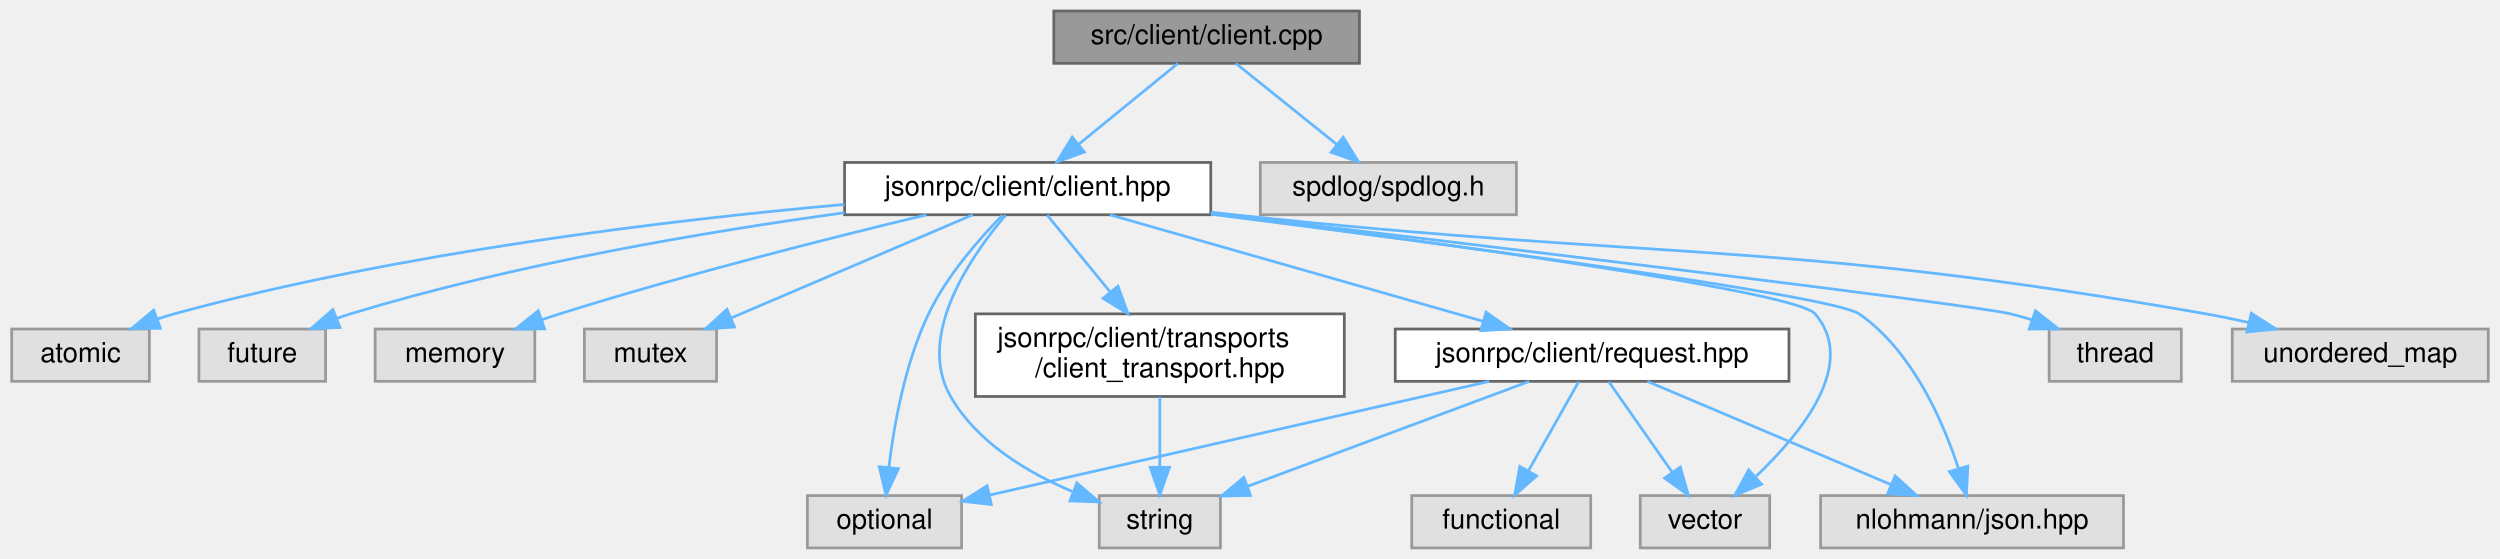
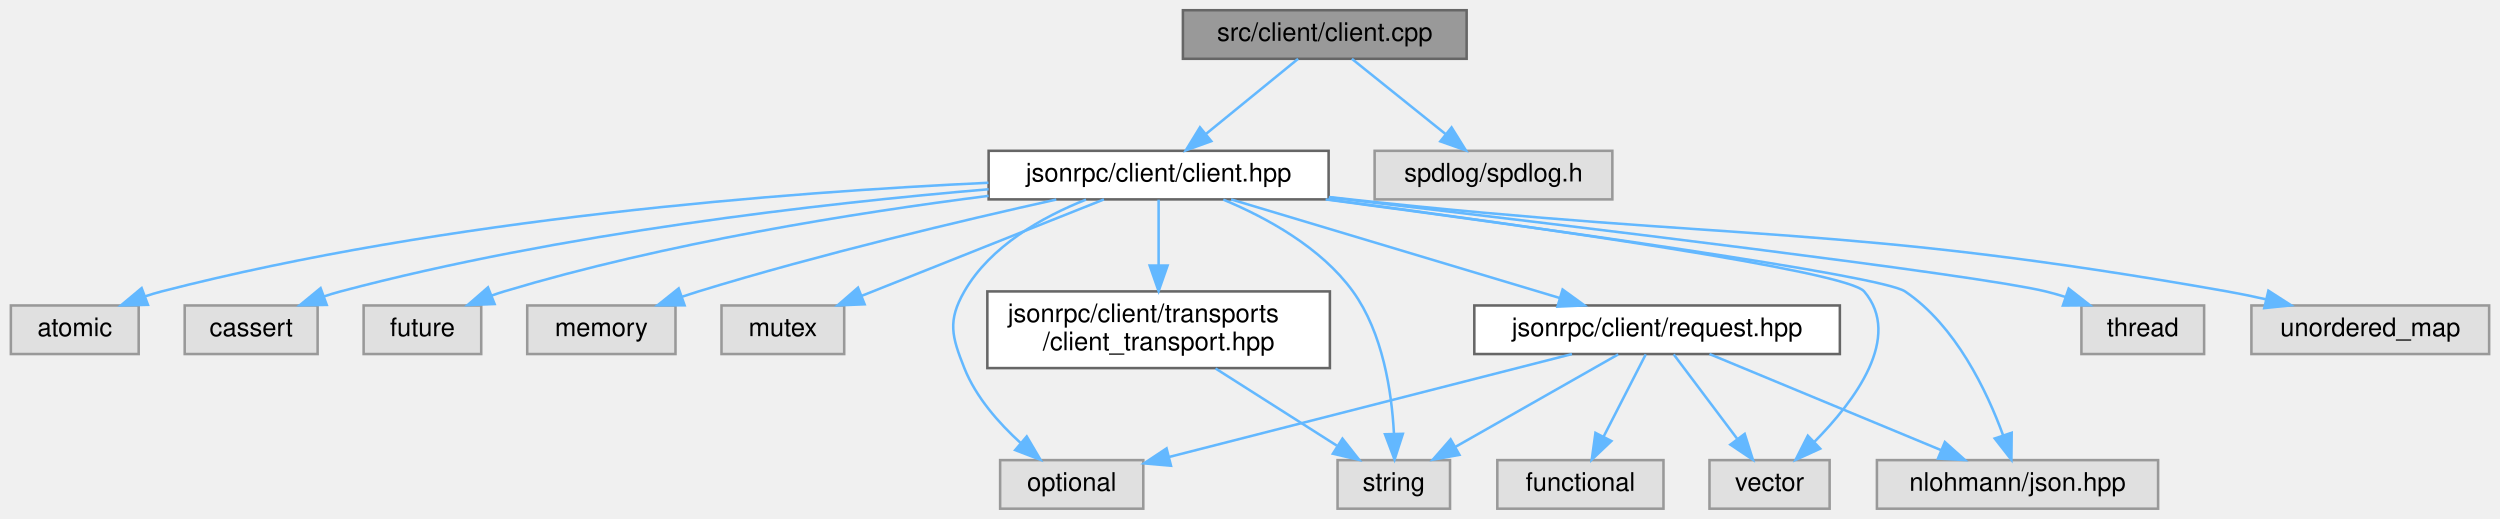
- <svg xmlns="http://www.w3.org/2000/svg" xmlns:xlink="http://www.w3.org/1999/xlink" width="908pt" height="203pt" viewBox="0.00 0.00 907.50 203.00">
+ <svg xmlns="http://www.w3.org/2000/svg" xmlns:xlink="http://www.w3.org/1999/xlink" width="978pt" height="203pt" viewBox="0.00 0.00 977.50 203.00">
  <g id="graph0" class="graph" transform="scale(1 1) rotate(0) translate(4 199)">
    <g id="Node000001" class="node">
      <g id="a_Node000001">
        <a xlink:title=" ">
-           <polygon fill="#999999" stroke="#666666" points="489.5,-195 378.5,-195 378.5,-176 489.5,-176 489.5,-195" />
-           <text text-anchor="middle" x="434" y="-183" font-family="Helvetica,sans-Serif" font-size="10.00">src/client/client.cpp</text>
+           <polygon fill="#999999" stroke="#666666" points="569.5,-195 458.5,-195 458.5,-176 569.5,-176 569.5,-195" />
+           <text text-anchor="middle" x="514" y="-183" font-family="Helvetica,sans-Serif" font-size="10.00">src/client/client.cpp</text>
        </a>
      </g>
    </g>
    <g id="Node000002" class="node">
      <g id="a_Node000002">
        <a xlink:href="client_8hpp.html" target="_top" xlink:title=" ">
-           <polygon fill="white" stroke="#666666" points="435.5,-140 302.5,-140 302.5,-121 435.5,-121 435.5,-140" />
-           <text text-anchor="middle" x="369" y="-128" font-family="Helvetica,sans-Serif" font-size="10.00">jsonrpc/client/client.hpp</text>
+           <polygon fill="white" stroke="#666666" points="515.5,-140 382.5,-140 382.5,-121 515.5,-121 515.5,-140" />
+           <text text-anchor="middle" x="449" y="-128" font-family="Helvetica,sans-Serif" font-size="10.00">jsonrpc/client/client.hpp</text>
        </a>
      </g>
    </g>
    <g id="edge1_Node000001_Node000002" class="edge">
      <g id="a_edge1_Node000001_Node000002">
        <a xlink:title=" ">
-           <path fill="none" stroke="#63b8ff" d="M423.56,-175.98C413.85,-168.07 399.18,-156.11 387.5,-146.58" />
-           <polygon fill="#63b8ff" stroke="#63b8ff" points="389.6,-143.78 379.63,-140.17 385.17,-149.2 389.6,-143.78" />
+           <path fill="none" stroke="#63b8ff" d="M503.56,-175.98C493.85,-168.07 479.18,-156.11 467.5,-146.58" />
+           <polygon fill="#63b8ff" stroke="#63b8ff" points="469.6,-143.78 459.63,-140.17 465.17,-149.2 469.6,-143.78" />
+         </a>
+       </g>
+     </g>
+     <g id="Node000017" class="node">
+       <g id="a_Node000017">
+         <a xlink:title=" ">
+           <polygon fill="#e0e0e0" stroke="#999999" points="626.5,-140 533.5,-140 533.5,-121 626.5,-121 626.5,-140" />
+           <text text-anchor="middle" x="580" y="-128" font-family="Helvetica,sans-Serif" font-size="10.00">spdlog/spdlog.h</text>
+         </a>
+       </g>
+     </g>
+     <g id="edge21_Node000001_Node000017" class="edge">
+       <g id="a_edge21_Node000001_Node000017">
+         <a xlink:title=" ">
+           <path fill="none" stroke="#63b8ff" d="M524.6,-175.98C534.46,-168.07 549.35,-156.11 561.22,-146.58" />
+           <polygon fill="#63b8ff" stroke="#63b8ff" points="563.6,-149.16 569.2,-140.17 559.21,-143.7 563.6,-149.16" />
+         </a>
+       </g>
+     </g>
+     <g id="Node000003" class="node">
+       <g id="a_Node000003">
+         <a xlink:title=" ">
+           <polygon fill="#e0e0e0" stroke="#999999" points="50,-79.5 0,-79.5 0,-60.5 50,-60.5 50,-79.5" />
+           <text text-anchor="middle" x="25" y="-67.5" font-family="Helvetica,sans-Serif" font-size="10.00">atomic</text>
+         </a>
+       </g>
+     </g>
+     <g id="edge2_Node000002_Node000003" class="edge">
+       <g id="a_edge2_Node000002_Node000003">
+         <a xlink:title=" ">
+           <path fill="none" stroke="#63b8ff" d="M382.43,-127.5C303.98,-123.86 170.2,-113.64 59,-85 56.84,-84.44 54.64,-83.78 52.44,-83.04" />
+           <polygon fill="#63b8ff" stroke="#63b8ff" points="53.63,-79.75 43.03,-79.51 51.16,-86.3 53.63,-79.75" />
+         </a>
+       </g>
+     </g>
+     <g id="Node000004" class="node">
+       <g id="a_Node000004">
+         <a xlink:title=" ">
+           <polygon fill="#e0e0e0" stroke="#999999" points="120,-79.5 68,-79.5 68,-60.5 120,-60.5 120,-79.5" />
+           <text text-anchor="middle" x="94" y="-67.5" font-family="Helvetica,sans-Serif" font-size="10.00">cassert</text>
+         </a>
+       </g>
+     </g>
+     <g id="edge3_Node000002_Node000004" class="edge">
+       <g id="a_edge3_Node000002_Node000004">
+         <a xlink:title=" ">
+           <path fill="none" stroke="#63b8ff" d="M382.5,-124.97C317.12,-119.42 214.93,-107.8 129,-85 126.84,-84.43 124.64,-83.76 122.44,-83.03" />
+           <polygon fill="#63b8ff" stroke="#63b8ff" points="123.57,-79.72 112.97,-79.56 121.16,-86.29 123.57,-79.72" />
+         </a>
+       </g>
+     </g>
+     <g id="Node000005" class="node">
+       <g id="a_Node000005">
+         <a xlink:title=" ">
+           <polygon fill="#e0e0e0" stroke="#999999" points="184,-79.5 138,-79.5 138,-60.5 184,-60.5 184,-79.5" />
+           <text text-anchor="middle" x="161" y="-67.5" font-family="Helvetica,sans-Serif" font-size="10.00">future</text>
+         </a>
+       </g>
+     </g>
+     <g id="edge4_Node000002_Node000005" class="edge">
+       <g id="a_edge4_Node000002_Node000005">
+         <a xlink:title=" ">
+           <path fill="none" stroke="#63b8ff" d="M382.49,-122.39C330.21,-115.74 255.96,-103.94 193,-85 191.36,-84.51 189.7,-83.95 188.03,-83.36" />
+           <polygon fill="#63b8ff" stroke="#63b8ff" points="189.24,-80.07 178.65,-79.63 186.65,-86.58 189.24,-80.07" />
+         </a>
+       </g>
+     </g>
+     <g id="Node000006" class="node">
+       <g id="a_Node000006">
+         <a xlink:title=" ">
+           <polygon fill="#e0e0e0" stroke="#999999" points="260,-79.5 202,-79.5 202,-60.5 260,-60.5 260,-79.5" />
+           <text text-anchor="middle" x="231" y="-67.5" font-family="Helvetica,sans-Serif" font-size="10.00">memory</text>
+         </a>
+       </g>
+     </g>
+     <g id="edge5_Node000002_Node000006" class="edge">
+       <g id="a_edge5_Node000002_Node000006">
+         <a xlink:title=" ">
+           <path fill="none" stroke="#63b8ff" d="M408.97,-120.94C372.27,-112.78 316.55,-99.59 269,-85 266.87,-84.35 264.69,-83.64 262.49,-82.9" />
+           <polygon fill="#63b8ff" stroke="#63b8ff" points="263.56,-79.57 252.96,-79.56 261.24,-86.17 263.56,-79.57" />
+         </a>
+       </g>
+     </g>
+     <g id="Node000007" class="node">
+       <g id="a_Node000007">
+         <a xlink:title=" ">
+           <polygon fill="#e0e0e0" stroke="#999999" points="326,-79.5 278,-79.5 278,-60.5 326,-60.5 326,-79.5" />
+           <text text-anchor="middle" x="302" y="-67.5" font-family="Helvetica,sans-Serif" font-size="10.00">mutex</text>
+         </a>
+       </g>
+     </g>
+     <g id="edge6_Node000002_Node000007" class="edge">
+       <g id="a_edge6_Node000002_Node000007">
+         <a xlink:title=" ">
+           <path fill="none" stroke="#63b8ff" d="M427.62,-120.99C402.69,-111.07 361.28,-94.59 332.86,-83.28" />
+           <polygon fill="#63b8ff" stroke="#63b8ff" points="333.99,-79.96 323.4,-79.52 331.4,-86.47 333.99,-79.96" />
+         </a>
+       </g>
+     </g>
+     <g id="Node000008" class="node">
+       <g id="a_Node000008">
+         <a xlink:title=" ">
+           <polygon fill="#e0e0e0" stroke="#999999" points="443,-19 387,-19 387,0 443,0 443,-19" />
+           <text text-anchor="middle" x="415" y="-7" font-family="Helvetica,sans-Serif" font-size="10.00">optional</text>
+         </a>
+       </g>
+     </g>
+     <g id="edge7_Node000002_Node000008" class="edge">
+       <g id="a_edge7_Node000002_Node000008">
+         <a xlink:title=" ">
+           <path fill="none" stroke="#63b8ff" d="M420.61,-120.92C403.54,-114.13 383.19,-102.77 373,-85 366.37,-73.43 368.08,-67.39 373,-55 377.52,-43.63 386.47,-33.48 394.96,-25.76" />
+           <polygon fill="#63b8ff" stroke="#63b8ff" points="397.41,-28.27 402.79,-19.14 392.89,-22.92 397.41,-28.27" />
+         </a>
+       </g>
+     </g>
+     <g id="Node000009" class="node">
+       <g id="a_Node000009">
+         <a xlink:title=" ">
+           <polygon fill="#e0e0e0" stroke="#999999" points="563,-19 519,-19 519,0 563,0 563,-19" />
+           <text text-anchor="middle" x="541" y="-7" font-family="Helvetica,sans-Serif" font-size="10.00">string</text>
+         </a>
+       </g>
+     </g>
+     <g id="edge8_Node000002_Node000009" class="edge">
+       <g id="a_edge8_Node000002_Node000009">
+         <a xlink:title=" ">
+           <path fill="none" stroke="#63b8ff" d="M474.31,-120.9C491.21,-113.86 512.54,-102.22 525,-85 536.73,-68.79 540.18,-45.72 541.05,-29.56" />
+           <polygon fill="#63b8ff" stroke="#63b8ff" points="544.55,-29.29 541.3,-19.21 537.56,-29.12 544.55,-29.29" />
+         </a>
+       </g>
+     </g>
+     <g id="Node000010" class="node">
+       <g id="a_Node000010">
+         <a xlink:title=" ">
+           <polygon fill="#e0e0e0" stroke="#999999" points="858,-79.5 810,-79.5 810,-60.5 858,-60.5 858,-79.5" />
+           <text text-anchor="middle" x="834" y="-67.5" font-family="Helvetica,sans-Serif" font-size="10.00">thread</text>
+         </a>
+       </g>
+     </g>
+     <g id="edge9_Node000002_Node000010" class="edge">
+       <g id="a_edge9_Node000002_Node000010">
+         <a xlink:title=" ">
+           <path fill="none" stroke="#63b8ff" d="M515.57,-121.78C608.69,-110.86 769.45,-91.5 796,-85 798.51,-84.39 801.08,-83.66 803.65,-82.86" />
+           <polygon fill="#63b8ff" stroke="#63b8ff" points="805.02,-86.1 813.36,-79.56 802.76,-79.47 805.02,-86.1" />
+         </a>
+       </g>
+     </g>
+     <g id="Node000011" class="node">
+       <g id="a_Node000011">
+         <a xlink:title=" ">
+           <polygon fill="#e0e0e0" stroke="#999999" points="969.5,-79.5 876.5,-79.5 876.5,-60.5 969.5,-60.5 969.5,-79.5" />
+           <text text-anchor="middle" x="923" y="-67.5" font-family="Helvetica,sans-Serif" font-size="10.00">unordered_map</text>
+         </a>
+       </g>
+     </g>
+     <g id="edge10_Node000002_Node000011" class="edge">
+       <g id="a_edge10_Node000002_Node000011">
+         <a xlink:title=" ">
+           <path fill="none" stroke="#63b8ff" d="M515.65,-121.92C518.47,-121.61 521.26,-121.3 524,-121 676.38,-104.37 716.05,-111.65 867,-85 871.99,-84.12 877.2,-83.04 882.34,-81.87" />
+           <polygon fill="#63b8ff" stroke="#63b8ff" points="883.15,-85.28 892.06,-79.56 881.53,-78.47 883.15,-85.28" />
+         </a>
+       </g>
+     </g>
+     <g id="Node000012" class="node">
+       <g id="a_Node000012">
+         <a xlink:title=" ">
+           <polygon fill="#e0e0e0" stroke="#999999" points="711.5,-19 664.5,-19 664.5,0 711.5,0 711.5,-19" />
+           <text text-anchor="middle" x="688" y="-7" font-family="Helvetica,sans-Serif" font-size="10.00">vector</text>
+         </a>
+       </g>
+     </g>
+     <g id="edge11_Node000002_Node000012" class="edge">
+       <g id="a_edge11_Node000002_Node000012">
+         <a xlink:title=" ">
+           <path fill="none" stroke="#63b8ff" d="M515.42,-120.97C594.9,-110.45 718.2,-92.98 725,-85 740.13,-67.24 721.42,-42.22 705.57,-26.18" />
+           <polygon fill="#63b8ff" stroke="#63b8ff" points="707.81,-23.49 698.17,-19.1 702.97,-28.55 707.81,-23.49" />
+         </a>
+       </g>
+     </g>
+     <g id="Node000013" class="node">
+       <g id="a_Node000013">
+         <a xlink:title=" ">
+           <polygon fill="#e0e0e0" stroke="#999999" points="840,-19 730,-19 730,0 840,0 840,-19" />
+           <text text-anchor="middle" x="785" y="-7" font-family="Helvetica,sans-Serif" font-size="10.00">nlohmann/json.hpp</text>
+         </a>
+       </g>
+     </g>
+     <g id="edge12_Node000002_Node000013" class="edge">
+       <g id="a_edge12_Node000002_Node000013">
+         <a xlink:title=" ">
+           <path fill="none" stroke="#63b8ff" d="M514.34,-120.98C597.52,-109.93 731.67,-91.31 741,-85 760.79,-71.63 772.97,-46.13 779.36,-28.72" />
+           <polygon fill="#63b8ff" stroke="#63b8ff" points="782.72,-29.71 782.61,-19.11 776.09,-27.47 782.72,-29.71" />
+         </a>
+       </g>
+     </g>
+     <g id="Node000014" class="node">
+       <g id="a_Node000014">
+         <a xlink:href="client_2request_8hpp.html" target="_top" xlink:title=" ">
+           <polygon fill="white" stroke="#666666" points="715.5,-79.5 572.5,-79.5 572.5,-60.5 715.5,-60.5 715.5,-79.5" />
+           <text text-anchor="middle" x="644" y="-67.5" font-family="Helvetica,sans-Serif" font-size="10.00">jsonrpc/client/request.hpp</text>
+         </a>
+       </g>
+     </g>
+     <g id="edge13_Node000002_Node000014" class="edge">
+       <g id="a_edge13_Node000002_Node000014">
+         <a xlink:title=" ">
+           <path fill="none" stroke="#63b8ff" d="M477.35,-120.99C511.29,-110.81 568.26,-93.72 605.99,-82.4" />
+           <polygon fill="#63b8ff" stroke="#63b8ff" points="607.04,-85.74 615.61,-79.52 605.03,-79.04 607.04,-85.74" />
        </a>
      </g>
    </g>
    <g id="Node000016" class="node">
      <g id="a_Node000016">
-         <a xlink:title=" ">
-           <polygon fill="#e0e0e0" stroke="#999999" points="546.5,-140 453.5,-140 453.5,-121 546.5,-121 546.5,-140" />
-           <text text-anchor="middle" x="500" y="-128" font-family="Helvetica,sans-Serif" font-size="10.00">spdlog/spdlog.h</text>
-         </a>
-       </g>
-     </g>
-     <g id="edge20_Node000001_Node000016" class="edge">
-       <g id="a_edge20_Node000001_Node000016">
-         <a xlink:title=" ">
-           <path fill="none" stroke="#63b8ff" d="M444.6,-175.98C454.46,-168.07 469.35,-156.11 481.22,-146.58" />
-           <polygon fill="#63b8ff" stroke="#63b8ff" points="483.6,-149.16 489.2,-140.17 479.21,-143.7 483.6,-149.16" />
-         </a>
-       </g>
-     </g>
-     <g id="Node000003" class="node">
-       <g id="a_Node000003">
-         <a xlink:title=" ">
-           <polygon fill="#e0e0e0" stroke="#999999" points="50,-79.5 0,-79.5 0,-60.5 50,-60.5 50,-79.5" />
-           <text text-anchor="middle" x="25" y="-67.5" font-family="Helvetica,sans-Serif" font-size="10.00">atomic</text>
-         </a>
-       </g>
-     </g>
-     <g id="edge2_Node000002_Node000003" class="edge">
-       <g id="a_edge2_Node000002_Node000003">
-         <a xlink:title=" ">
-           <path fill="none" stroke="#63b8ff" d="M302.42,-124.74C238.97,-119.09 141.22,-107.45 59,-85 57.06,-84.47 55.08,-83.86 53.11,-83.19" />
-           <polygon fill="#63b8ff" stroke="#63b8ff" points="54.01,-79.79 43.42,-79.55 51.55,-86.35 54.01,-79.79" />
-         </a>
-       </g>
-     </g>
-     <g id="Node000004" class="node">
-       <g id="a_Node000004">
-         <a xlink:title=" ">
-           <polygon fill="#e0e0e0" stroke="#999999" points="114,-79.5 68,-79.5 68,-60.5 114,-60.5 114,-79.5" />
-           <text text-anchor="middle" x="91" y="-67.5" font-family="Helvetica,sans-Serif" font-size="10.00">future</text>
-         </a>
-       </g>
-     </g>
-     <g id="edge3_Node000002_Node000004" class="edge">
-       <g id="a_edge3_Node000002_Node000004">
-         <a xlink:title=" ">
-           <path fill="none" stroke="#63b8ff" d="M302.49,-121.75C252.42,-114.89 182.47,-103.12 123,-85 121.36,-84.5 119.7,-83.94 118.04,-83.34" />
-           <polygon fill="#63b8ff" stroke="#63b8ff" points="119.25,-80.06 108.66,-79.6 116.65,-86.56 119.25,-80.06" />
-         </a>
-       </g>
-     </g>
-     <g id="Node000005" class="node">
-       <g id="a_Node000005">
-         <a xlink:title=" ">
-           <polygon fill="#e0e0e0" stroke="#999999" points="190,-79.5 132,-79.5 132,-60.5 190,-60.5 190,-79.5" />
-           <text text-anchor="middle" x="161" y="-67.5" font-family="Helvetica,sans-Serif" font-size="10.00">memory</text>
-         </a>
-       </g>
-     </g>
-     <g id="edge4_Node000002_Node000005" class="edge">
-       <g id="a_edge4_Node000002_Node000005">
-         <a xlink:title=" ">
-           <path fill="none" stroke="#63b8ff" d="M332.23,-120.97C297.6,-112.67 244.4,-99.27 199,-85 196.87,-84.33 194.69,-83.61 192.5,-82.87" />
-           <polygon fill="#63b8ff" stroke="#63b8ff" points="193.57,-79.54 182.98,-79.51 191.24,-86.14 193.57,-79.54" />
-         </a>
-       </g>
-     </g>
-     <g id="Node000006" class="node">
-       <g id="a_Node000006">
-         <a xlink:title=" ">
-           <polygon fill="#e0e0e0" stroke="#999999" points="256,-79.5 208,-79.5 208,-60.5 256,-60.5 256,-79.5" />
-           <text text-anchor="middle" x="232" y="-67.5" font-family="Helvetica,sans-Serif" font-size="10.00">mutex</text>
-         </a>
-       </g>
-     </g>
-     <g id="edge5_Node000002_Node000006" class="edge">
-       <g id="a_edge5_Node000002_Node000006">
-         <a xlink:title=" ">
-           <path fill="none" stroke="#63b8ff" d="M349.08,-120.99C326.05,-111.16 287.92,-94.88 261.46,-83.58" />
-           <polygon fill="#63b8ff" stroke="#63b8ff" points="262.52,-80.22 251.95,-79.52 259.77,-86.66 262.52,-80.22" />
-         </a>
-       </g>
-     </g>
-     <g id="Node000007" class="node">
-       <g id="a_Node000007">
-         <a xlink:title=" ">
-           <polygon fill="#e0e0e0" stroke="#999999" points="345,-19 289,-19 289,0 345,0 345,-19" />
-           <text text-anchor="middle" x="317" y="-7" font-family="Helvetica,sans-Serif" font-size="10.00">optional</text>
-         </a>
-       </g>
-     </g>
-     <g id="edge6_Node000002_Node000007" class="edge">
-       <g id="a_edge6_Node000002_Node000007">
-         <a xlink:title=" ">
-           <path fill="none" stroke="#63b8ff" d="M359.87,-120.84C351.59,-112.45 339.69,-98.99 333,-85 324.46,-67.14 320.44,-44.69 318.57,-29.13" />
-           <polygon fill="#63b8ff" stroke="#63b8ff" points="322.05,-28.78 317.55,-19.18 315.09,-29.49 322.05,-28.78" />
-         </a>
-       </g>
-     </g>
-     <g id="Node000008" class="node">
-       <g id="a_Node000008">
-         <a xlink:title=" ">
-           <polygon fill="#e0e0e0" stroke="#999999" points="439,-19 395,-19 395,0 439,0 439,-19" />
-           <text text-anchor="middle" x="417" y="-7" font-family="Helvetica,sans-Serif" font-size="10.00">string</text>
-         </a>
-       </g>
-     </g>
-     <g id="edge7_Node000002_Node000008" class="edge">
-       <g id="a_edge7_Node000002_Node000008">
-         <a xlink:title=" ">
-           <path fill="none" stroke="#63b8ff" d="M361,-120.84C348.79,-106.52 328.22,-77.3 341,-55 350.51,-38.41 368.86,-27.41 385.15,-20.5" />
-           <polygon fill="#63b8ff" stroke="#63b8ff" points="386.87,-23.59 394.93,-16.71 384.34,-17.06 386.87,-23.59" />
-         </a>
-       </g>
-     </g>
-     <g id="Node000009" class="node">
-       <g id="a_Node000009">
-         <a xlink:title=" ">
-           <polygon fill="#e0e0e0" stroke="#999999" points="788,-79.5 740,-79.5 740,-60.5 788,-60.5 788,-79.5" />
-           <text text-anchor="middle" x="764" y="-67.5" font-family="Helvetica,sans-Serif" font-size="10.00">thread</text>
-         </a>
-       </g>
-     </g>
-     <g id="edge8_Node000002_Node000009" class="edge">
-       <g id="a_edge8_Node000002_Node000009">
-         <a xlink:title=" ">
-           <path fill="none" stroke="#63b8ff" d="M435.74,-121.58C535.17,-109.72 712.1,-88.38 726,-85 728.51,-84.39 731.08,-83.67 733.65,-82.87" />
-           <polygon fill="#63b8ff" stroke="#63b8ff" points="735.02,-86.11 743.36,-79.58 732.77,-79.48 735.02,-86.11" />
-         </a>
-       </g>
-     </g>
-     <g id="Node000010" class="node">
-       <g id="a_Node000010">
-         <a xlink:title=" ">
-           <polygon fill="#e0e0e0" stroke="#999999" points="899.5,-79.5 806.5,-79.5 806.5,-60.5 899.5,-60.5 899.5,-79.5" />
-           <text text-anchor="middle" x="853" y="-67.5" font-family="Helvetica,sans-Serif" font-size="10.00">unordered_map</text>
-         </a>
-       </g>
-     </g>
-     <g id="edge9_Node000002_Node000010" class="edge">
-       <g id="a_edge9_Node000002_Node000010">
-         <a xlink:title=" ">
-           <path fill="none" stroke="#63b8ff" d="M435.65,-121.91C438.47,-121.6 441.26,-121.29 444,-121 600.8,-104.12 641.66,-112.19 797,-85 802.05,-84.12 807.32,-83.02 812.52,-81.85" />
-           <polygon fill="#63b8ff" stroke="#63b8ff" points="813.44,-85.22 822.36,-79.5 811.82,-78.42 813.44,-85.22" />
-         </a>
-       </g>
-     </g>
-     <g id="Node000011" class="node">
-       <g id="a_Node000011">
-         <a xlink:title=" ">
-           <polygon fill="#e0e0e0" stroke="#999999" points="638.5,-19 591.5,-19 591.5,0 638.5,0 638.5,-19" />
-           <text text-anchor="middle" x="615" y="-7" font-family="Helvetica,sans-Serif" font-size="10.00">vector</text>
-         </a>
-       </g>
-     </g>
-     <g id="edge10_Node000002_Node000011" class="edge">
-       <g id="a_edge10_Node000002_Node000011">
-         <a xlink:title=" ">
-           <path fill="none" stroke="#63b8ff" d="M435.69,-121.33C517.95,-110.93 647.88,-93.31 655,-85 670.43,-66.99 650.45,-42.04 633.61,-26.08" />
-           <polygon fill="#63b8ff" stroke="#63b8ff" points="635.55,-23.11 625.77,-19.04 630.87,-28.32 635.55,-23.11" />
-         </a>
-       </g>
-     </g>
-     <g id="Node000012" class="node">
-       <g id="a_Node000012">
-         <a xlink:title=" ">
-           <polygon fill="#e0e0e0" stroke="#999999" points="767,-19 657,-19 657,0 767,0 767,-19" />
-           <text text-anchor="middle" x="712" y="-7" font-family="Helvetica,sans-Serif" font-size="10.00">nlohmann/json.hpp</text>
-         </a>
-       </g>
-     </g>
-     <g id="edge11_Node000002_Node000012" class="edge">
-       <g id="a_edge11_Node000002_Node000012">
-         <a xlink:title=" ">
-           <path fill="none" stroke="#63b8ff" d="M435.51,-121.22C521.48,-110.3 661.4,-91.67 671,-85 690.28,-71.61 701.43,-46.11 707.11,-28.72" />
-           <polygon fill="#63b8ff" stroke="#63b8ff" points="710.47,-29.69 709.96,-19.11 703.76,-27.7 710.47,-29.69" />
-         </a>
-       </g>
-     </g>
-     <g id="Node000013" class="node">
-       <g id="a_Node000013">
-         <a xlink:href="client_2request_8hpp.html" target="_top" xlink:title=" ">
-           <polygon fill="white" stroke="#666666" points="645.5,-79.5 502.5,-79.5 502.5,-60.5 645.5,-60.5 645.5,-79.5" />
-           <text text-anchor="middle" x="574" y="-67.5" font-family="Helvetica,sans-Serif" font-size="10.00">jsonrpc/client/request.hpp</text>
-         </a>
-       </g>
-     </g>
-     <g id="edge12_Node000002_Node000013" class="edge">
-       <g id="a_edge12_Node000002_Node000013">
-         <a xlink:title=" ">
-           <path fill="none" stroke="#63b8ff" d="M398.81,-120.99C434.56,-110.79 494.63,-93.65 534.29,-82.33" />
-           <polygon fill="#63b8ff" stroke="#63b8ff" points="535.5,-85.63 544.16,-79.52 533.58,-78.9 535.5,-85.63" />
+         <a xlink:href="client__transport_8hpp.html" target="_top" xlink:title=" ">
+           <polygon fill="white" stroke="#666666" points="516,-85 382,-85 382,-55 516,-55 516,-85" />
+           <text text-anchor="start" x="390" y="-73" font-family="Helvetica,sans-Serif" font-size="10.00">jsonrpc/client/transports</text>
+           <text text-anchor="middle" x="449" y="-62" font-family="Helvetica,sans-Serif" font-size="10.00">/client_transport.hpp</text>
+         </a>
+       </g>
+     </g>
+     <g id="edge19_Node000002_Node000016" class="edge">
+       <g id="a_edge19_Node000002_Node000016">
+         <a xlink:title=" ">
+           <path fill="none" stroke="#63b8ff" d="M449,-120.87C449,-114.11 449,-104.35 449,-95.26" />
+           <polygon fill="#63b8ff" stroke="#63b8ff" points="452.5,-95.11 449,-85.11 445.5,-95.11 452.5,-95.11" />
+         </a>
+       </g>
+     </g>
+     <g id="edge15_Node000014_Node000008" class="edge">
+       <g id="a_edge15_Node000014_Node000008">
+         <a xlink:title=" ">
+           <path fill="none" stroke="#63b8ff" d="M610.7,-60.49C568.81,-49.79 497.04,-31.46 453.04,-20.22" />
+           <polygon fill="#63b8ff" stroke="#63b8ff" points="453.84,-16.81 443.28,-17.73 452.11,-23.59 453.84,-16.81" />
+         </a>
+       </g>
+     </g>
+     <g id="edge16_Node000014_Node000009" class="edge">
+       <g id="a_edge16_Node000014_Node000009">
+         <a xlink:title=" ">
+           <path fill="none" stroke="#63b8ff" d="M628.8,-60.37C611.99,-50.82 584.68,-35.31 564.98,-24.12" />
+           <polygon fill="#63b8ff" stroke="#63b8ff" points="566.68,-21.06 556.26,-19.17 563.23,-27.15 566.68,-21.06" />
+         </a>
+       </g>
+     </g>
+     <g id="edge17_Node000014_Node000012" class="edge">
+       <g id="a_edge17_Node000014_Node000012">
+         <a xlink:title=" ">
+           <path fill="none" stroke="#63b8ff" d="M650.49,-60.37C656.99,-51.73 667.16,-38.2 675.28,-27.42" />
+           <polygon fill="#63b8ff" stroke="#63b8ff" points="678.27,-29.26 681.48,-19.17 672.67,-25.06 678.27,-29.26" />
+         </a>
+       </g>
+     </g>
+     <g id="edge18_Node000014_Node000013" class="edge">
+       <g id="a_edge18_Node000014_Node000013">
+         <a xlink:title=" ">
+           <path fill="none" stroke="#63b8ff" d="M664.5,-60.49C688.31,-50.62 727.79,-34.23 755.04,-22.93" />
+           <polygon fill="#63b8ff" stroke="#63b8ff" points="756.58,-26.08 764.47,-19.02 753.89,-19.62 756.58,-26.08" />
        </a>
      </g>
    </g>
    <g id="Node000015" class="node">
      <g id="a_Node000015">
-         <a xlink:href="client__transport_8hpp.html" target="_top" xlink:title=" ">
-           <polygon fill="white" stroke="#666666" points="484,-85 350,-85 350,-55 484,-55 484,-85" />
-           <text text-anchor="start" x="358" y="-73" font-family="Helvetica,sans-Serif" font-size="10.00">jsonrpc/client/transports</text>
-           <text text-anchor="middle" x="417" y="-62" font-family="Helvetica,sans-Serif" font-size="10.00">/client_transport.hpp</text>
-         </a>
-       </g>
-     </g>
-     <g id="edge18_Node000002_Node000015" class="edge">
-       <g id="a_edge18_Node000002_Node000015">
-         <a xlink:title=" ">
-           <path fill="none" stroke="#63b8ff" d="M376.08,-120.87C382.11,-113.52 391.04,-102.63 399.02,-92.91" />
-           <polygon fill="#63b8ff" stroke="#63b8ff" points="401.78,-95.07 405.42,-85.11 396.37,-90.63 401.78,-95.07" />
-         </a>
-       </g>
-     </g>
-     <g id="edge14_Node000013_Node000007" class="edge">
-       <g id="a_edge14_Node000013_Node000007">
-         <a xlink:title=" ">
-           <path fill="none" stroke="#63b8ff" d="M536.63,-60.49C488.15,-49.46 404.02,-30.31 355.16,-19.19" />
-           <polygon fill="#63b8ff" stroke="#63b8ff" points="355.82,-15.75 345.29,-16.94 354.27,-22.57 355.82,-15.75" />
-         </a>
-       </g>
-     </g>
-     <g id="edge15_Node000013_Node000008" class="edge">
-       <g id="a_edge15_Node000013_Node000008">
-         <a xlink:title=" ">
-           <path fill="none" stroke="#63b8ff" d="M551.17,-60.49C524.28,-50.47 479.42,-33.76 449.05,-22.44" />
-           <polygon fill="#63b8ff" stroke="#63b8ff" points="449.94,-19.04 439.35,-18.83 447.5,-25.6 449.94,-19.04" />
-         </a>
-       </g>
-     </g>
-     <g id="edge16_Node000013_Node000011" class="edge">
-       <g id="a_edge16_Node000013_Node000011">
-         <a xlink:title=" ">
-           <path fill="none" stroke="#63b8ff" d="M580.05,-60.37C586.11,-51.73 595.59,-38.2 603.14,-27.42" />
-           <polygon fill="#63b8ff" stroke="#63b8ff" points="606.05,-29.37 608.93,-19.17 600.32,-25.35 606.05,-29.37" />
-         </a>
-       </g>
-     </g>
-     <g id="edge17_Node000013_Node000012" class="edge">
-       <g id="a_edge17_Node000013_Node000012">
-         <a xlink:title=" ">
-           <path fill="none" stroke="#63b8ff" d="M594.07,-60.49C617.37,-50.62 656.01,-34.23 682.68,-22.93" />
-           <polygon fill="#63b8ff" stroke="#63b8ff" points="684.07,-26.14 691.91,-19.02 681.34,-19.7 684.07,-26.14" />
-         </a>
-       </g>
-     </g>
-     <g id="Node000014" class="node">
-       <g id="a_Node000014">
-         <a xlink:title=" ">
-           <polygon fill="#e0e0e0" stroke="#999999" points="573.5,-19 508.5,-19 508.5,0 573.5,0 573.5,-19" />
-           <text text-anchor="middle" x="541" y="-7" font-family="Helvetica,sans-Serif" font-size="10.00">functional</text>
-         </a>
-       </g>
-     </g>
-     <g id="edge13_Node000013_Node000014" class="edge">
-       <g id="a_edge13_Node000013_Node000014">
-         <a xlink:title=" ">
-           <path fill="none" stroke="#63b8ff" d="M569.13,-60.37C564.35,-51.9 556.93,-38.74 550.91,-28.07" />
-           <polygon fill="#63b8ff" stroke="#63b8ff" points="553.85,-26.16 545.89,-19.17 547.75,-29.6 553.85,-26.16" />
-         </a>
-       </g>
-     </g>
-     <g id="edge19_Node000015_Node000008" class="edge">
-       <g id="a_edge19_Node000015_Node000008">
-         <a xlink:title=" ">
-           <path fill="none" stroke="#63b8ff" d="M417,-54.84C417,-47.21 417,-37.7 417,-29.45" />
-           <polygon fill="#63b8ff" stroke="#63b8ff" points="420.5,-29.27 417,-19.27 413.5,-29.27 420.5,-29.27" />
+         <a xlink:title=" ">
+           <polygon fill="#e0e0e0" stroke="#999999" points="646.5,-19 581.5,-19 581.5,0 646.5,0 646.5,-19" />
+           <text text-anchor="middle" x="614" y="-7" font-family="Helvetica,sans-Serif" font-size="10.00">functional</text>
+         </a>
+       </g>
+     </g>
+     <g id="edge14_Node000014_Node000015" class="edge">
+       <g id="a_edge14_Node000014_Node000015">
+         <a xlink:title=" ">
+           <path fill="none" stroke="#63b8ff" d="M639.57,-60.37C635.23,-51.9 628.48,-38.74 623.01,-28.07" />
+           <polygon fill="#63b8ff" stroke="#63b8ff" points="626.12,-26.47 618.44,-19.17 619.89,-29.66 626.12,-26.47" />
+         </a>
+       </g>
+     </g>
+     <g id="edge20_Node000016_Node000009" class="edge">
+       <g id="a_edge20_Node000016_Node000009">
+         <a xlink:title=" ">
+           <path fill="none" stroke="#63b8ff" d="M471.27,-54.84C485.67,-45.68 504.33,-33.82 518.73,-24.66" />
+           <polygon fill="#63b8ff" stroke="#63b8ff" points="520.92,-27.41 527.48,-19.09 517.17,-21.51 520.92,-27.41" />
        </a>
      </g>
    </g>
  </g>
</svg>
